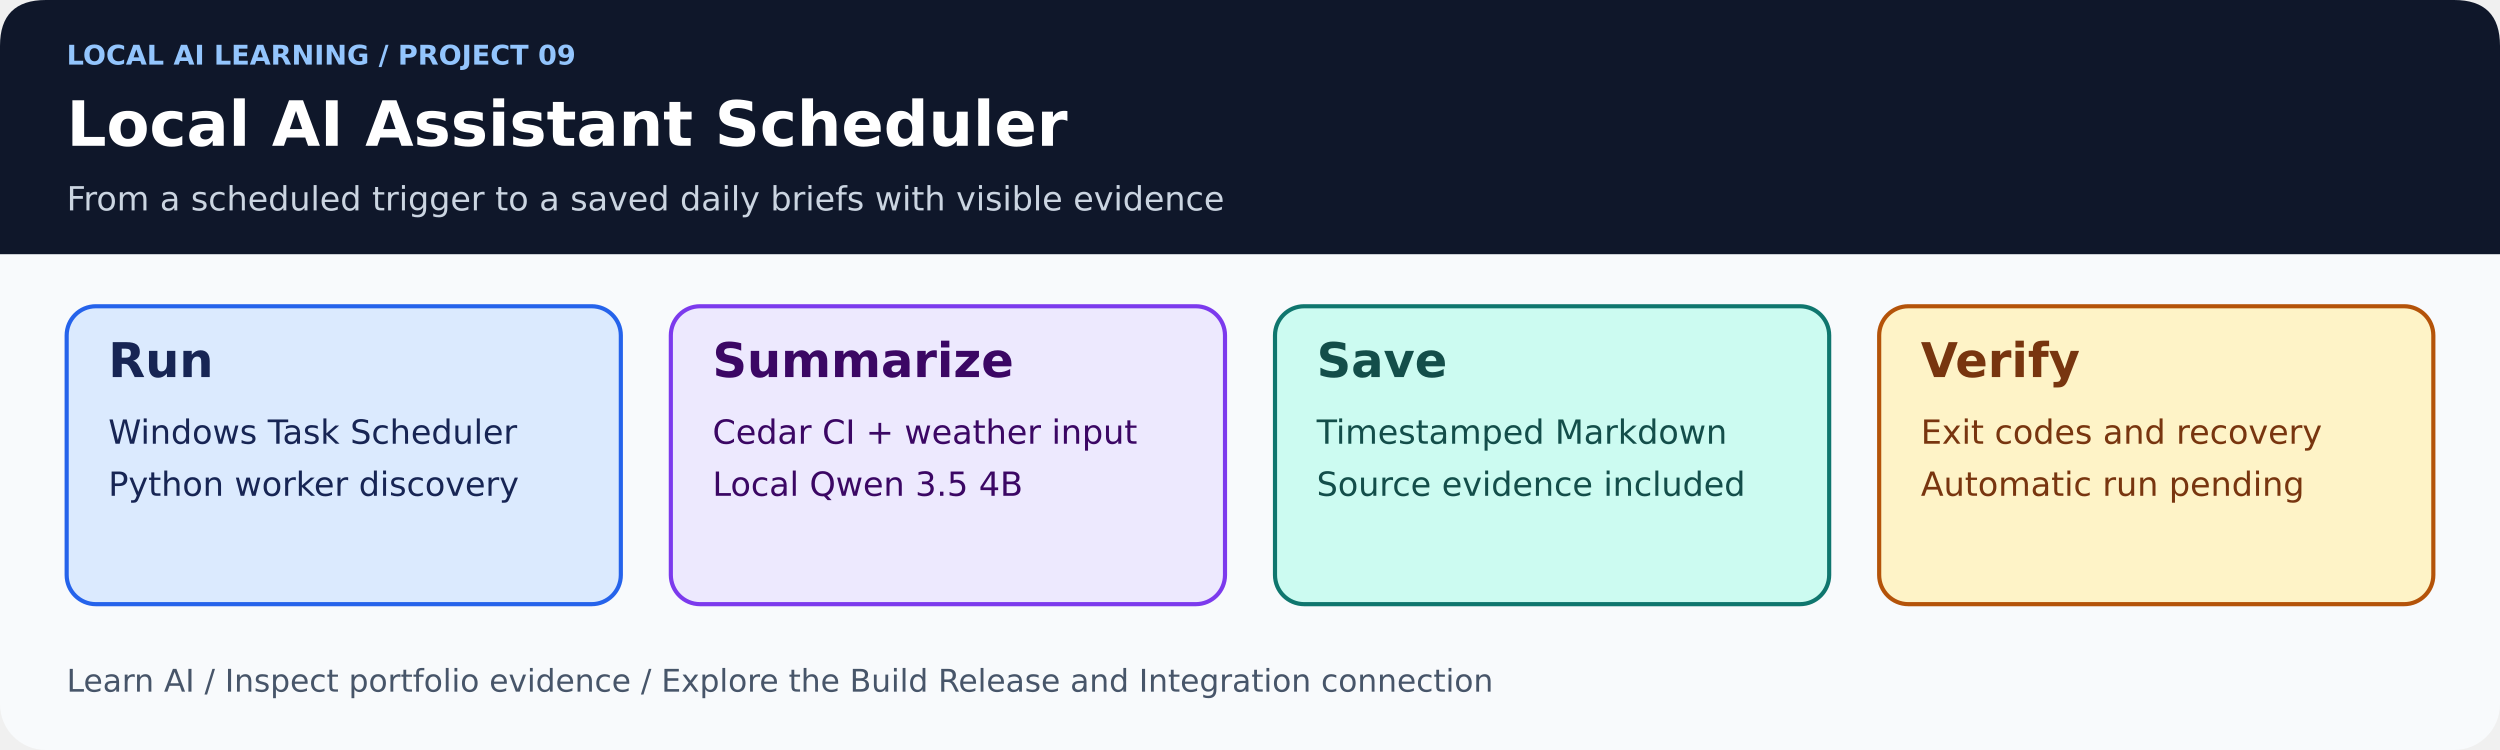
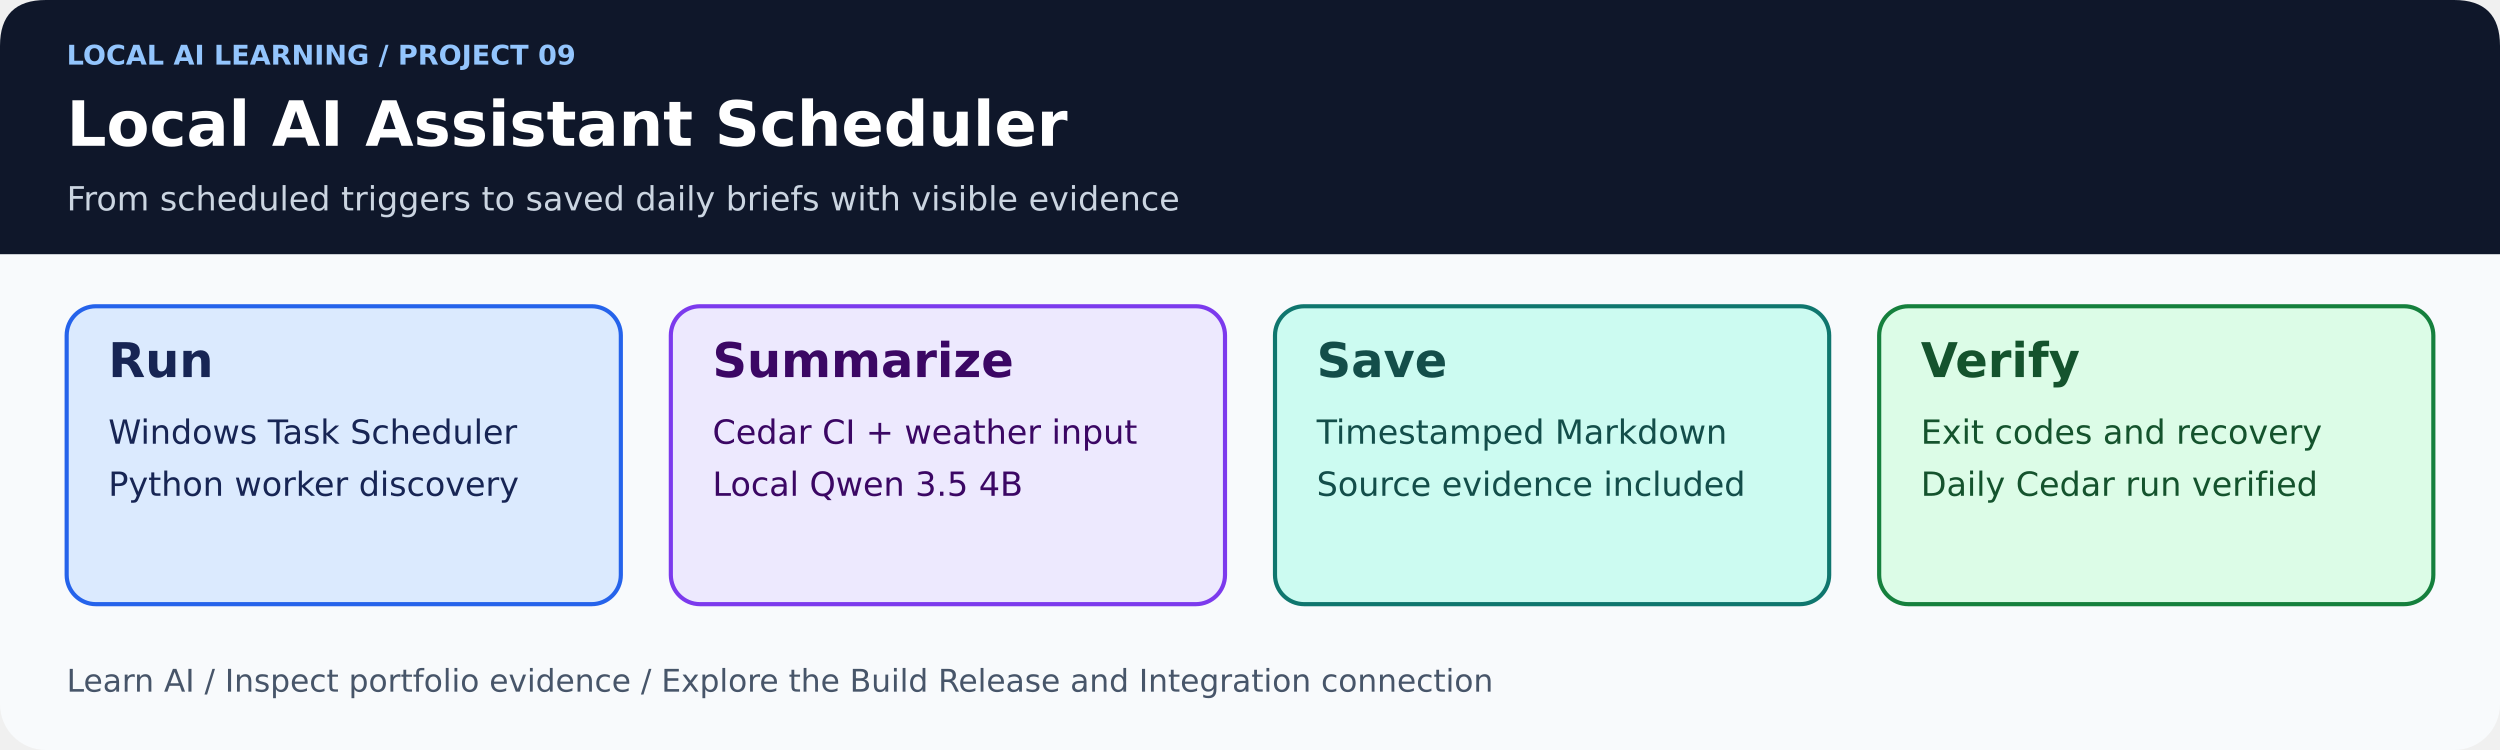
<svg xmlns="http://www.w3.org/2000/svg" width="1200" height="360" viewBox="0 0 1200 360" role="img" aria-labelledby="title desc">
  <defs>
    <marker id="arrow" markerWidth="10" markerHeight="10" refX="8" refY="3" orient="auto">
      <path d="M0,0 L0,6 L9,3 z" fill="#475569" />
    </marker>
  </defs>
  <rect width="1200" height="360" rx="22" fill="#F8FAFC" />
  <g font-family="DejaVu Sans, Arial, sans-serif">
    <path d="M22 0H1178Q1200 0 1200 22V122H0V22Q0 0 22 0" fill="#0F172A" />
    <text x="32" y="31" font-size="13" fill="#93C5FD" font-weight="700">LOCAL AI LEARNING / PROJECT 09</text>
    <text x="32" y="70" font-size="30" fill="#FFFFFF" font-weight="700">Local AI Assistant Scheduler</text>
-     <text x="32" y="101" font-size="16" fill="#CBD5E1" font-weight="400">From a scheduled trigger to a saved daily briefs with visible evidence</text>
+     <text x="32" y="101" font-size="16" fill="#CBD5E1" font-weight="400">From scheduled triggers to saved daily briefs with visible evidence</text>
    <rect x="32" y="147" width="266" height="143" rx="14" fill="#DBEAFE" stroke="#2563EB" stroke-width="2" />
    <text x="52" y="181" font-size="23" fill="#172554" font-weight="700">Run</text>
    <text x="52" y="213" font-size="16" fill="#172554" font-weight="400">Windows Task Scheduler</text>
    <text x="52" y="238" font-size="16" fill="#172554" font-weight="400">Python worker discovery</text>
    <rect x="322" y="147" width="266" height="143" rx="14" fill="#EDE9FE" stroke="#7C3AED" stroke-width="2" />
    <text x="342" y="181" font-size="23" fill="#3B0764" font-weight="700">Summarize</text>
    <text x="342" y="213" font-size="16" fill="#3B0764" font-weight="400">Cedar CI + weather input</text>
    <text x="342" y="238" font-size="16" fill="#3B0764" font-weight="400">Local Qwen 3.5 4B</text>
    <rect x="612" y="147" width="266" height="143" rx="14" fill="#CCFBF1" stroke="#0F766E" stroke-width="2" />
    <text x="632" y="181" font-size="23" fill="#134E4A" font-weight="700">Save</text>
    <text x="632" y="213" font-size="16" fill="#134E4A" font-weight="400">Timestamped Markdown</text>
    <text x="632" y="238" font-size="16" fill="#134E4A" font-weight="400">Source evidence included</text>
-     <rect x="902" y="147" width="266" height="143" rx="14" fill="#FEF3C7" stroke="#B45309" stroke-width="2" />
-     <text x="922" y="181" font-size="23" fill="#78350F" font-weight="700">Verify</text>
-     <text x="922" y="213" font-size="16" fill="#78350F" font-weight="400">Exit codes and recovery</text>
-     <text x="922" y="238" font-size="16" fill="#78350F" font-weight="400">Automatic run pending</text>
+     <rect x="902" y="147" width="266" height="143" rx="14" fill="#DCFCE7" stroke="#15803D" stroke-width="2" />
+     <text x="922" y="181" font-size="23" fill="#14532D" font-weight="700">Verify</text>
+     <text x="922" y="213" font-size="16" fill="#14532D" font-weight="400">Exit codes and recovery</text>
+     <text x="922" y="238" font-size="16" fill="#14532D" font-weight="400">Daily Cedar run verified</text>
    <text x="32" y="332" font-size="15" fill="#475569" font-weight="400">Learn AI  /  Inspect portfolio evidence  /  Explore the Build Release and Integration connection</text>
  </g>
</svg>
